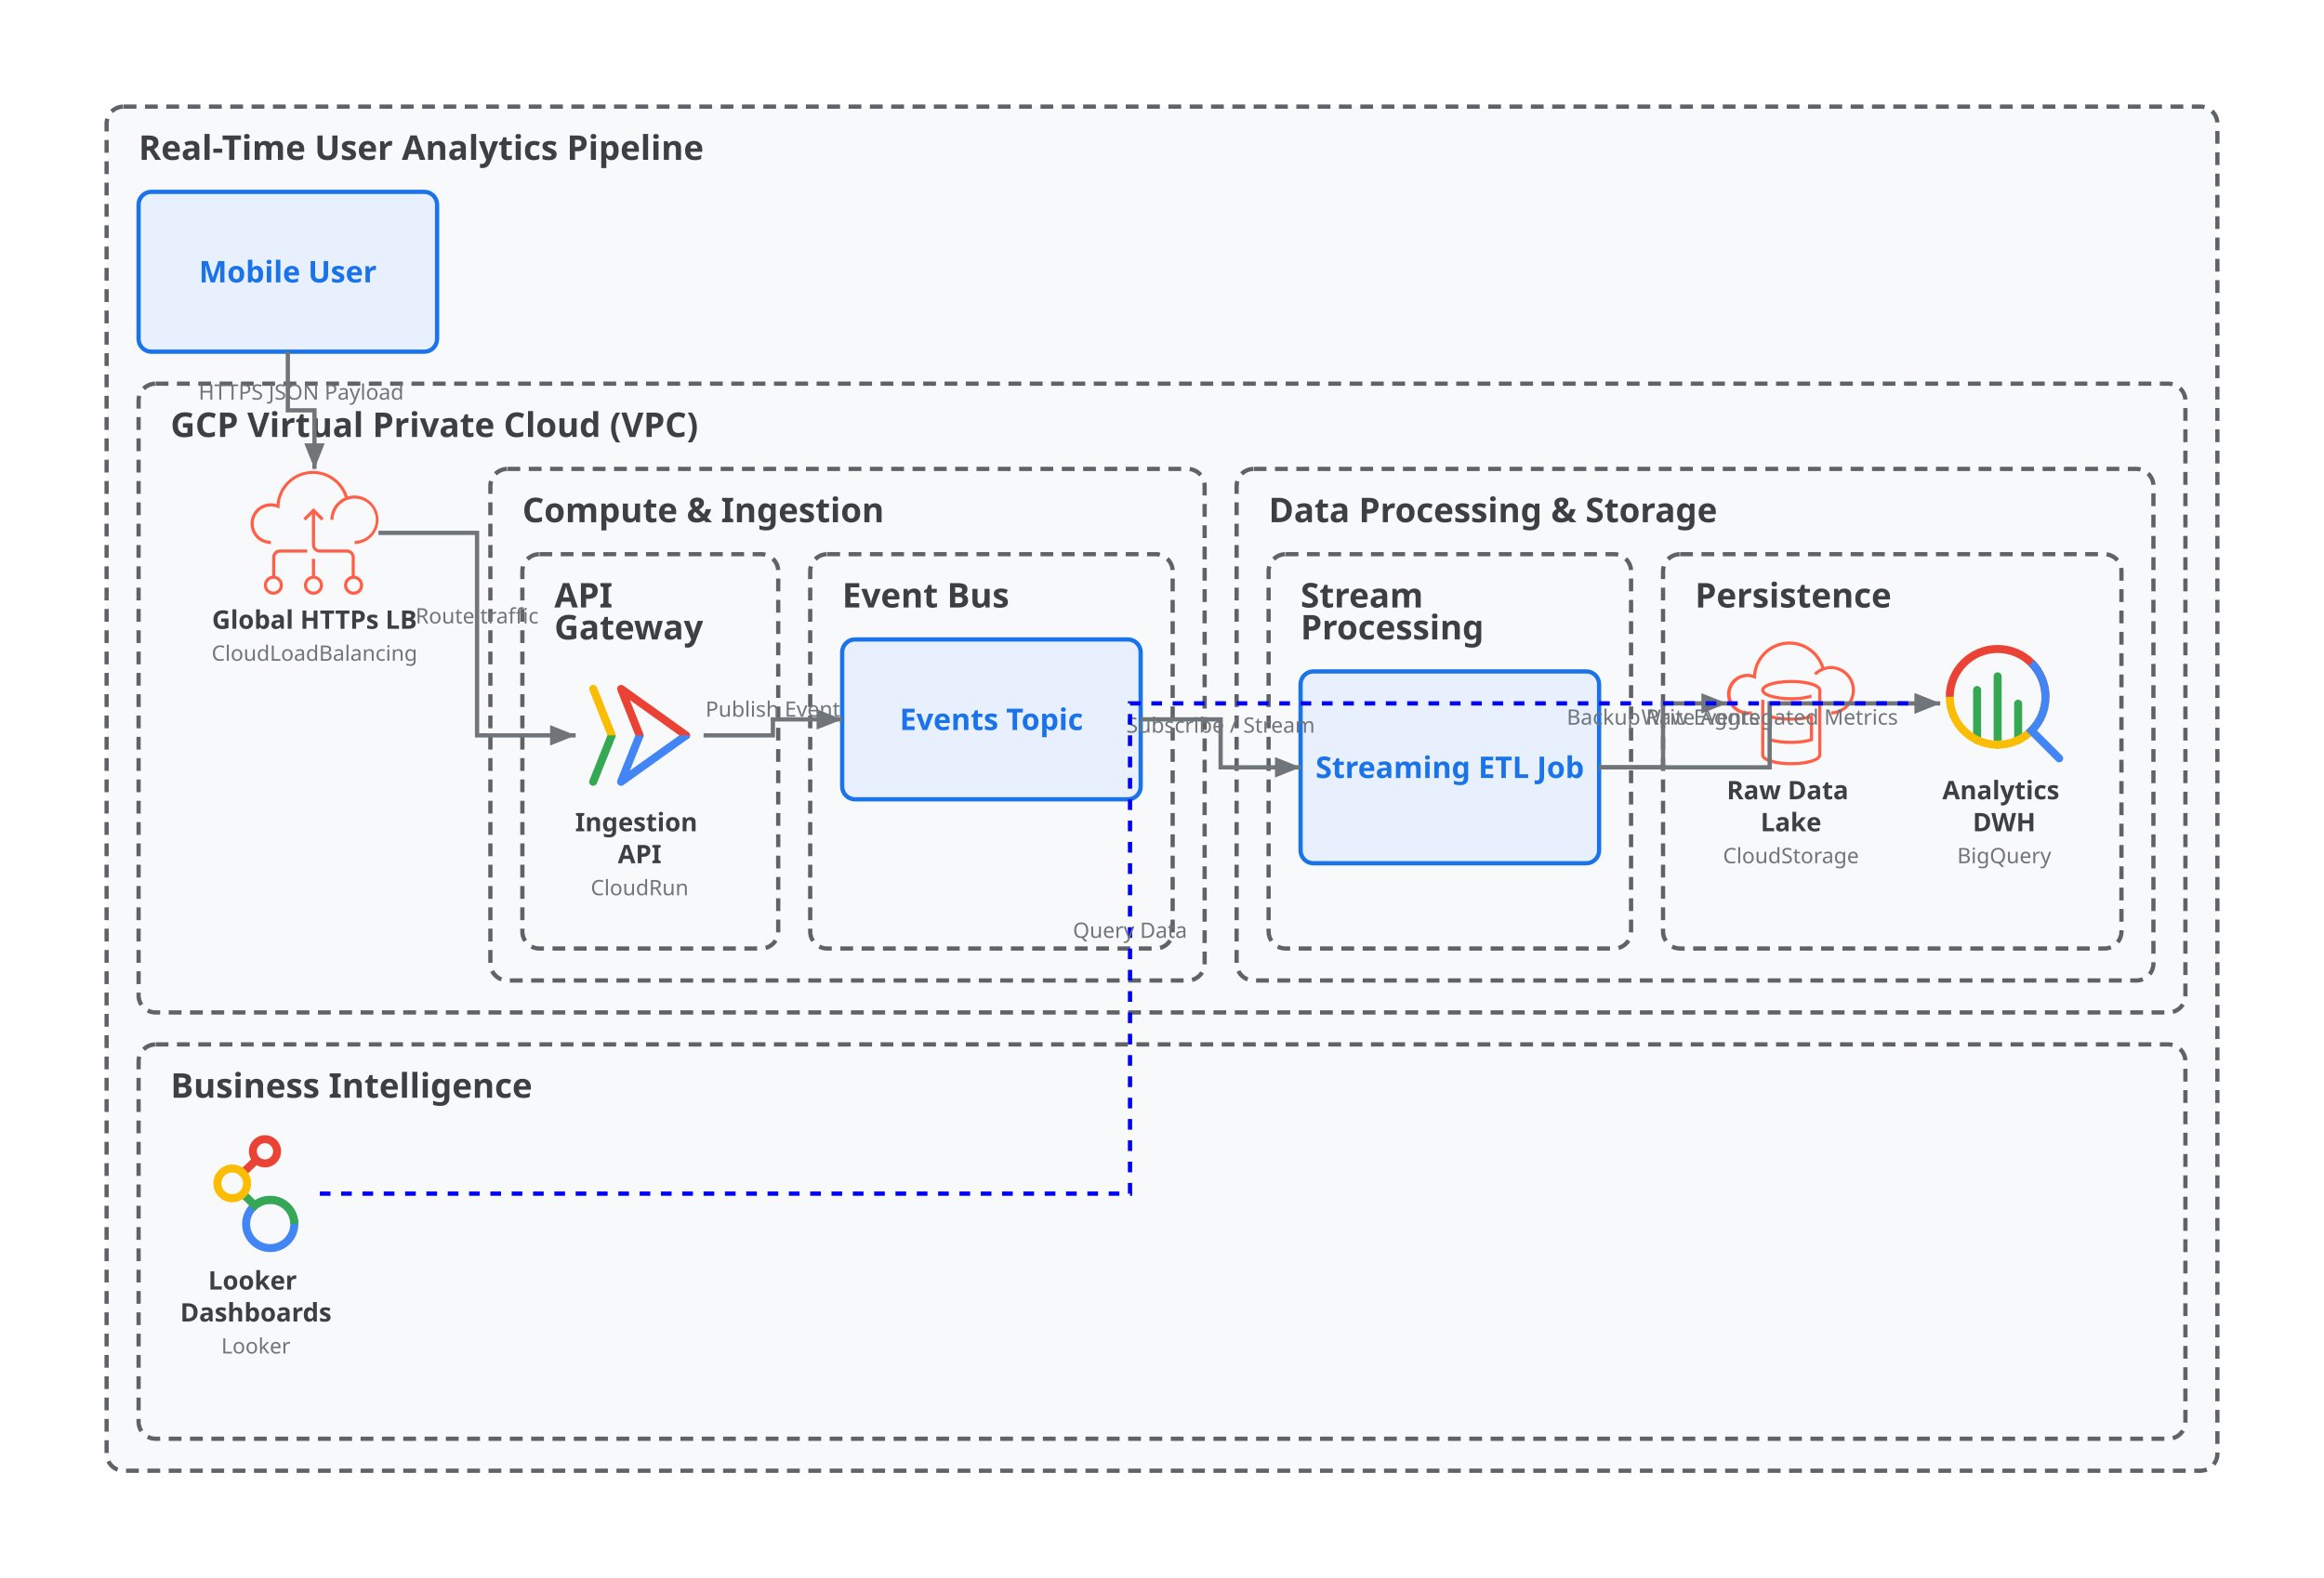
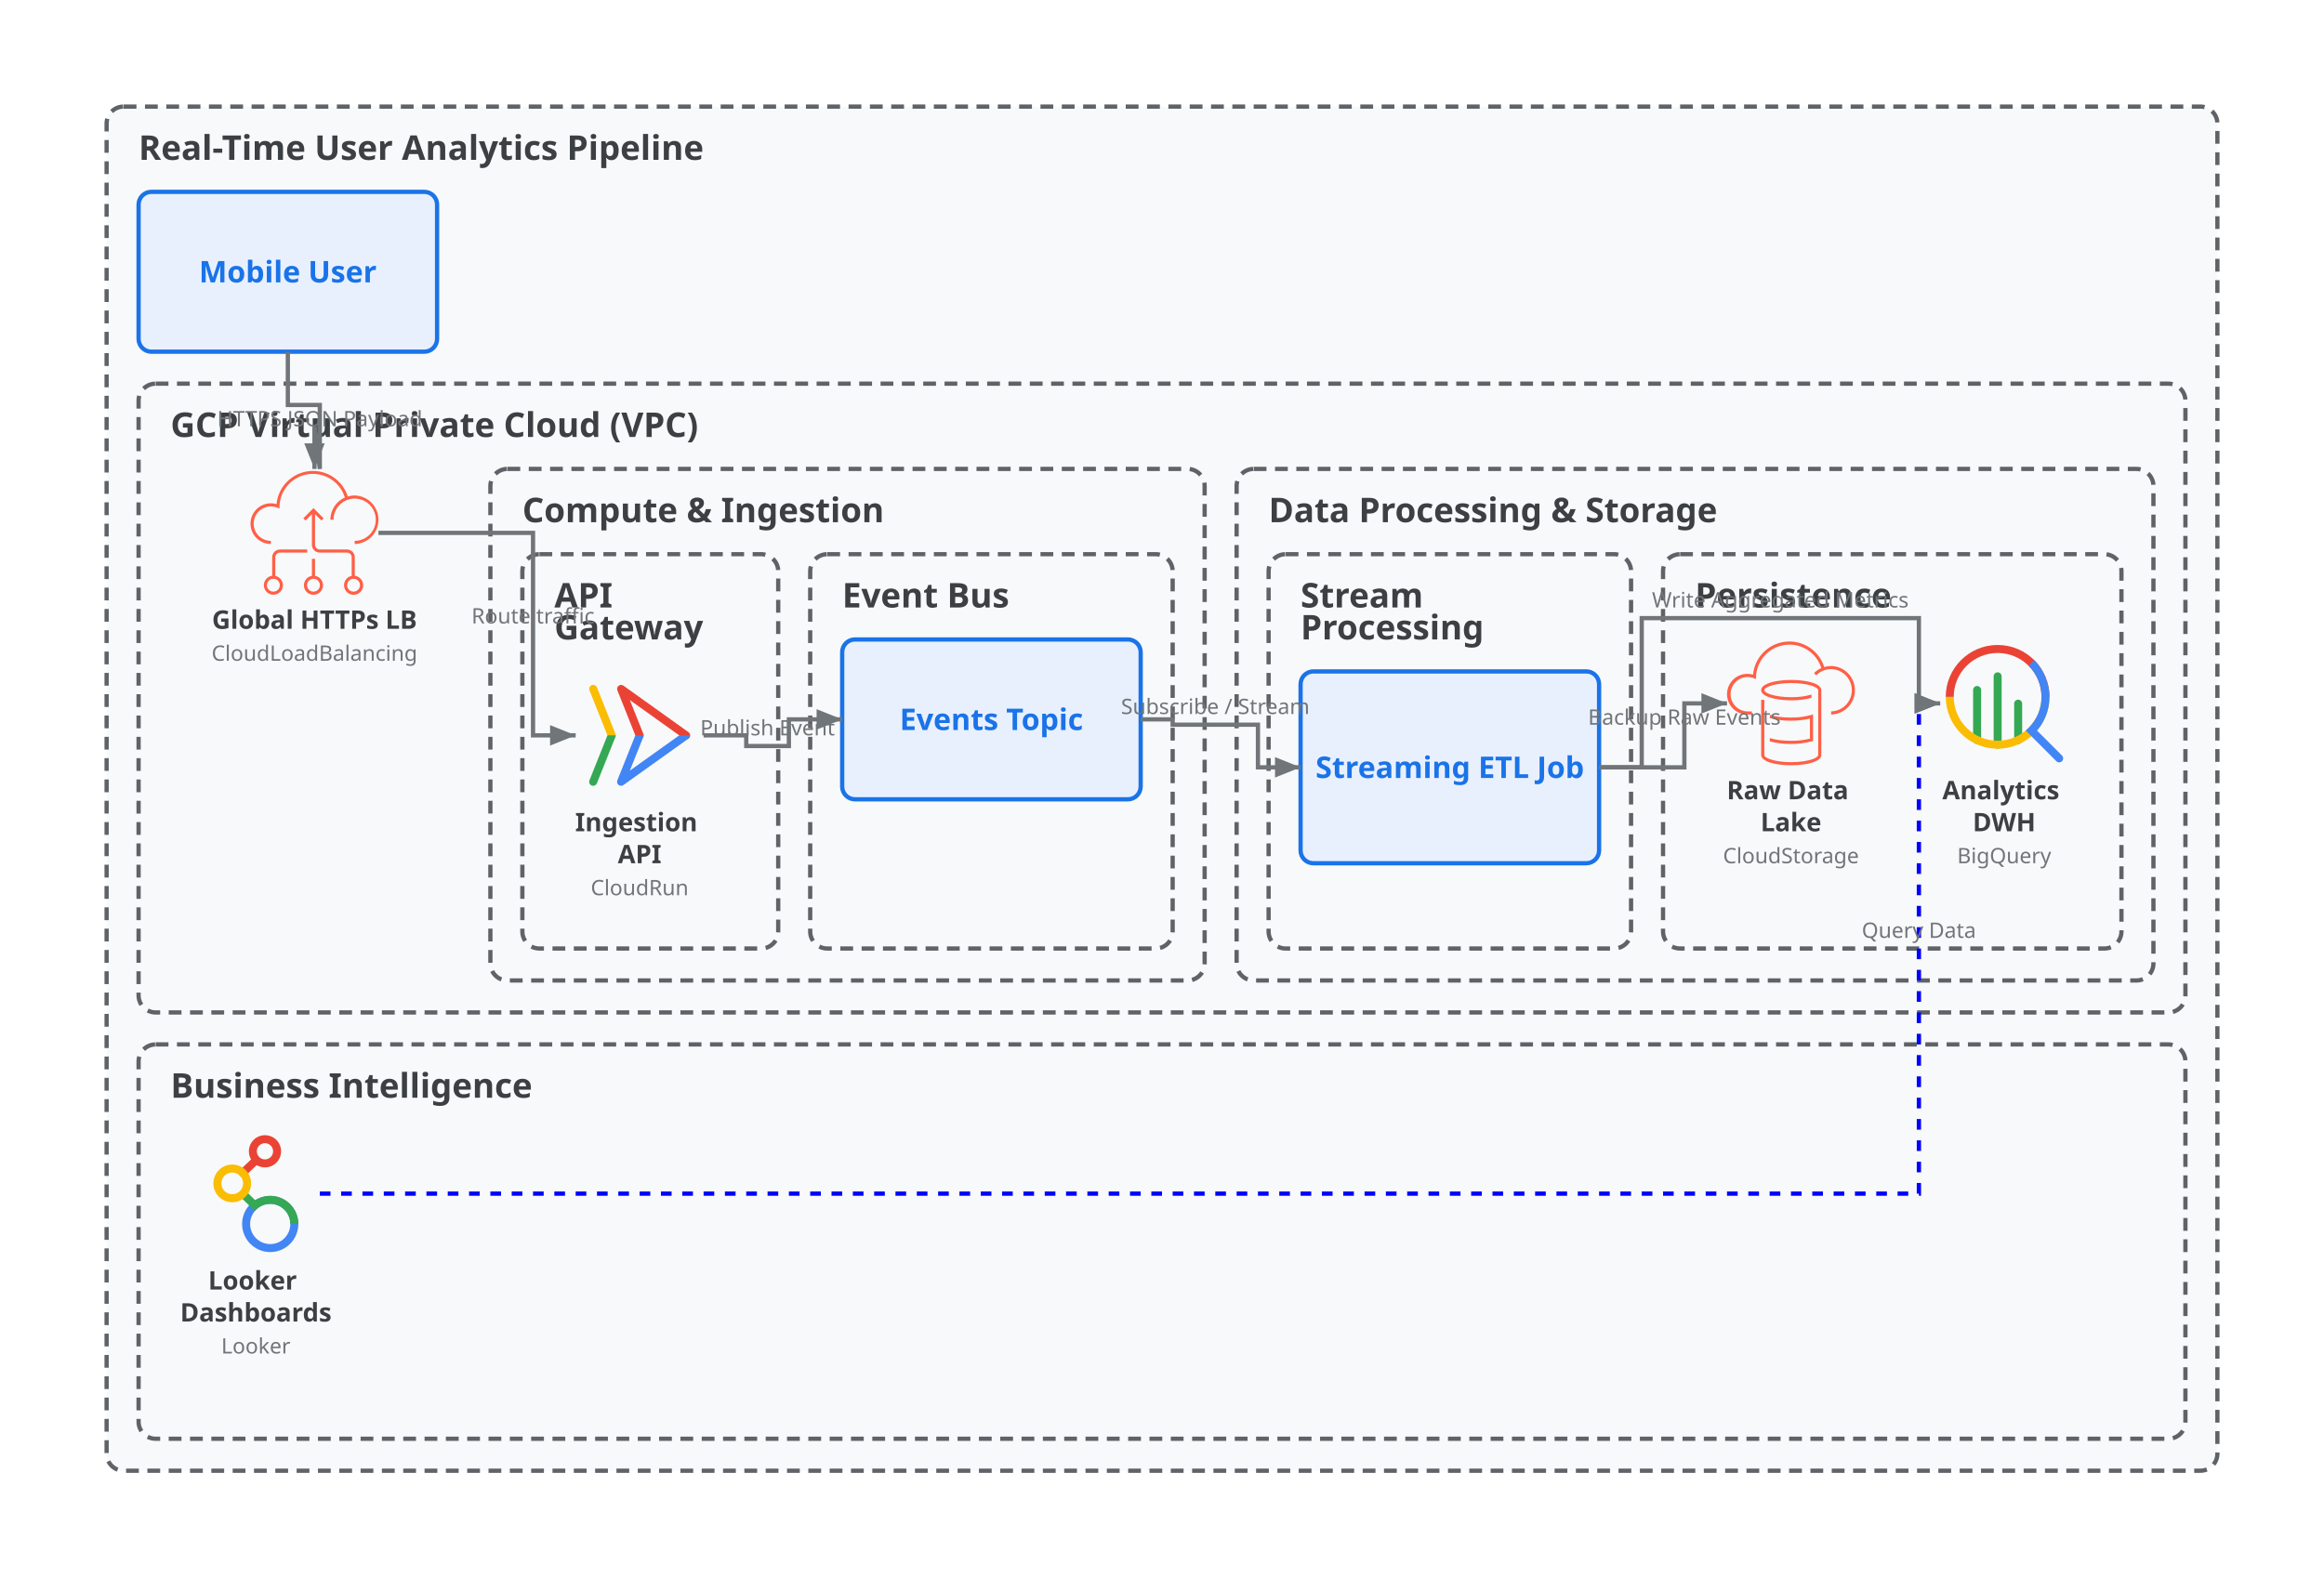
<svg xmlns="http://www.w3.org/2000/svg" width="1090.0" height="740">
  <defs>
    <marker id="arrow" viewBox="0 0 10 10" refX="10" refY="5" markerWidth="6" markerHeight="6" orient="auto-start-reverse">
      <path d="M 0 1 L 10 5 L 0 9 z" fill="#70757A" />
    </marker>
  </defs>
  <rect x="50" y="50" width="990.0" height="640" fill="#F8F9FA" stroke="#5F6368" stroke-width="2" stroke-dasharray="6,4" rx="8" />
  <text x="65" y="75" font-family="sans-serif" font-size="16" fill="#3C4043" font-weight="bold" text-anchor="start">
    <tspan x="65" dy="0">Real-Time User Analytics Pipeline</tspan>
  </text>
  <rect x="65" y="90" width="140" height="75" fill="#E8F0FE" stroke="#1A73E8" stroke-width="2" rx="6" />
  <text x="135.0" y="132.5" font-family="sans-serif" font-size="14" fill="#1A73E8" font-weight="bold" text-anchor="middle">
    <tspan x="135.0" dy="0">Mobile User</tspan>
  </text>
  <rect x="65" y="180" width="960.0" height="295" fill="#F8F9FA" stroke="#5F6368" stroke-width="2" stroke-dasharray="6,4" rx="8" />
  <text x="80" y="205" font-family="sans-serif" font-size="16" fill="#3C4043" font-weight="bold" text-anchor="start">
    <tspan x="80" dy="0">GCP Virtual Private Cloud (VPC)</tspan>
  </text>
  <svg x="117.5" y="220" width="60" height="60" viewBox="13.23 15.453 122.997 119.123">
    <path fill="#FF5F46" d="M113.39 39C111.14 39.011 108.903 39.348 106.75 40C104.306 32.265 99.261 25.614 92.471 21.176C85.68 16.738 77.563 14.787 69.498 15.654C61.432 16.521 53.915 20.152 48.223 25.931C42.531 31.711 39.014 39.282 38.27 47.36C35.577 46.576 32.747 46.38 29.972 46.785C27.197 47.191 24.541 48.188 22.185 49.709C19.829 51.23 17.827 53.24 16.315 55.603C14.804 57.965 13.818 60.625 13.424 63.402C13.03 66.179 13.238 69.008 14.033 71.698C14.828 74.387 16.192 76.875 18.032 78.991C19.873 81.108 22.146 82.804 24.699 83.965C27.253 85.126 30.025 85.724 32.83 85.72V82.72C30.42 82.722 28.038 82.198 25.851 81.185C23.664 80.172 21.724 78.694 20.167 76.855C18.61 75.015 17.473 72.857 16.836 70.533C16.198 68.209 16.075 65.773 16.476 63.396C16.877 61.02 17.791 58.759 19.155 56.772C20.519 54.785 22.3 53.119 24.374 51.891C26.448 50.663 28.765 49.903 31.163 49.663C33.562 49.422 35.984 49.708 38.26 50.5L39.1 50.82L41.1 51.62V49.16C41.393 41.575 44.363 34.338 49.482 28.733C54.601 23.128 61.54 19.516 69.068 18.538C76.596 17.561 84.227 19.28 90.608 23.391C96.99 27.503 101.709 33.741 103.93 41C99.795 42.842 96.28 45.84 93.809 49.633C91.337 53.427 90.015 57.853 90 62.38H93C92.998 58.355 94.19 54.42 96.424 51.072C98.659 47.725 101.835 45.115 105.553 43.573C109.271 42.031 113.362 41.626 117.31 42.409C121.258 43.192 124.885 45.129 127.733 47.973C130.58 50.818 132.52 54.443 133.307 58.39C134.094 62.337 133.693 66.429 132.155 70.148C130.616 73.868 128.01 77.047 124.664 79.285C121.319 81.523 117.385 82.718 113.36 82.72V85.72C119.468 85.594 125.283 83.079 129.558 78.714C133.833 74.35 136.227 68.484 136.227 62.375C136.227 56.266 133.833 50.4 129.558 46.036C125.283 41.672 119.468 39.156 113.36 39.03L113.39 39Z" />
    <path fill="#FF5F46" d="M37.05 116.36V98.49C37.05 97.296 37.524 96.152 38.368 95.308C39.212 94.464 40.356 93.99 41.55 93.99H67.75V91H41.55C39.562 91.003 37.656 91.794 36.25 93.2C34.844 94.606 34.053 96.512 34.05 98.5V116.26C31.77 116.553 29.683 117.693 28.205 119.454C26.726 121.214 25.963 123.467 26.068 125.763C26.173 128.06 27.138 130.233 28.771 131.851C30.404 133.47 32.586 134.415 34.883 134.499C37.181 134.583 39.426 133.8 41.173 132.306C42.92 130.812 44.041 128.715 44.314 126.432C44.587 124.149 43.991 121.847 42.646 119.983C41.3 118.119 39.303 116.83 37.05 116.37V116.36ZM35.19 131.54C33.965 131.54 32.768 131.177 31.75 130.496C30.732 129.815 29.938 128.848 29.47 127.716C29.002 126.585 28.88 125.34 29.12 124.139C29.359 122.938 29.95 121.835 30.817 120.969C31.683 120.104 32.787 119.515 33.989 119.278C35.19 119.04 36.435 119.164 37.566 119.634C38.697 120.104 39.663 120.899 40.342 121.918C41.021 122.938 41.382 124.135 41.38 125.36C41.38 126.172 41.22 126.977 40.909 127.727C40.597 128.478 40.141 129.159 39.566 129.733C38.991 130.307 38.309 130.762 37.558 131.072C36.807 131.382 36.002 131.541 35.19 131.54Z" />
    <path fill="#FF5F46" d="M75.25 116.31V100H72.25V116.33C69.977 116.707 67.928 117.924 66.511 119.742C65.094 121.559 64.412 123.842 64.601 126.139C64.79 128.436 65.835 130.577 67.531 132.139C69.225 133.7 71.445 134.567 73.75 134.567C76.054 134.567 78.275 133.7 79.969 132.139C81.664 130.577 82.71 128.436 82.899 126.139C83.088 123.842 82.406 121.559 80.989 119.742C79.572 117.924 77.523 116.707 75.25 116.33V116.31ZM73.75 131.54C72.525 131.542 71.327 131.18 70.307 130.501C69.288 129.822 68.493 128.855 68.023 127.723C67.553 126.592 67.43 125.347 67.668 124.145C67.907 122.943 68.497 121.839 69.363 120.973C70.229 120.107 71.333 119.517 72.535 119.278C73.737 119.04 74.982 119.163 76.113 119.633C77.245 120.103 78.212 120.898 78.891 121.917C79.57 122.937 79.932 124.135 79.93 125.36C79.927 126.998 79.275 128.569 78.117 129.727C76.959 130.885 75.388 131.537 73.75 131.54Z" />
    <path fill="#FF5F46" d="M113.46 116.25V98.49C113.452 96.511 112.665 94.615 111.268 93.213C109.872 91.811 107.979 91.016 106 91H79.75C78.557 90.997 77.414 90.522 76.571 89.679C75.728 88.836 75.253 87.693 75.25 86.5V57L81.4 63.16L83.52 61L73.75 51.23L64 61L66.12 63.13L72.25 57V86.49C72.25 88.479 73.04 90.387 74.447 91.793C75.853 93.2 77.761 93.99 79.75 93.99H106C107.193 93.993 108.336 94.468 109.179 95.311C110.022 96.154 110.497 97.297 110.5 98.49V116.36C108.237 116.82 106.229 118.115 104.876 119.986C103.523 121.858 102.924 124.171 103.197 126.464C103.47 128.758 104.596 130.864 106.351 132.366C108.106 133.867 110.362 134.654 112.67 134.569C114.978 134.485 117.17 133.535 118.81 131.909C120.45 130.283 121.419 128.099 121.523 125.792C121.628 123.485 120.861 121.223 119.374 119.455C117.888 117.687 115.791 116.543 113.5 116.25H113.46ZM112.31 131.54C111.085 131.542 109.887 131.18 108.867 130.501C107.848 129.822 107.053 128.855 106.583 127.723C106.113 126.592 105.99 125.347 106.228 124.145C106.467 122.943 107.057 121.839 107.923 120.973C108.789 120.107 109.893 119.517 111.095 119.278C112.297 119.04 113.542 119.163 114.673 119.633C115.805 120.103 116.772 120.898 117.451 121.917C118.13 122.937 118.492 124.135 118.49 125.36C118.487 126.998 117.835 128.569 116.677 129.727C115.519 130.885 113.948 131.537 112.31 131.54Z" />
  </svg>
  <text x="147.5" y="295" font-family="sans-serif" font-size="12" fill="#3C4043" font-weight="bold" text-anchor="middle">
    <tspan x="147.5" dy="0">Global HTTPs LB</tspan>
  </text>
  <text x="147.5" y="310" font-family="sans-serif" font-size="10" fill="#70757A" font-weight="normal" text-anchor="middle">
    <tspan x="147.5">CloudLoadBalancing</tspan>
  </text>
  <rect x="230.0" y="220" width="335" height="240" fill="#F8F9FA" stroke="#5F6368" stroke-width="2" stroke-dasharray="6,4" rx="8" />
  <text x="245.0" y="245" font-family="sans-serif" font-size="16" fill="#3C4043" font-weight="bold" text-anchor="start">
    <tspan x="245.0" dy="0">Compute &amp; Ingestion</tspan>
  </text>
  <rect x="245.0" y="260" width="120" height="185" fill="#F8F9FA" stroke="#5F6368" stroke-width="2" stroke-dasharray="6,4" rx="8" />
  <text x="260.0" y="285" font-family="sans-serif" font-size="16" fill="#3C4043" font-weight="bold" text-anchor="start">
    <tspan x="260.0" dy="0">API</tspan>
    <tspan x="260.0" dy="15.0">Gateway</tspan>
  </text>
  <svg x="270.0" y="315" width="60" height="60" viewBox="0 0 512 512">
    <defs>
      <style>
      .st0 {
        fill: none;
      }

      .st1 {
        fill: #4285f4;
      }

      .st2 {
        fill: #34a853;
      }

      .st3 {
        fill: #fbbc04;
      }

      .st4 {
        fill: #ea4335;
      }
    </style>
    </defs>
    <g id="bounding_box">
      <rect class="st0" width="512" height="512" />
    </g>
    <g id="art">
      <path class="st3" d="M144.4,272c-6.4,0-12.4-3.8-14.9-10.1L55.4,75.9c-3.3-8.2.7-17.5,8.9-20.8,8.2-3.3,17.5.7,20.8,8.9l74.2,186c3.3,8.2-.7,17.5-8.9,20.8-1.9.8-3.9,1.1-5.9,1.1h-.1Z" />
      <g id="b">
        <path class="st4" d="M256,272c-6.4,0-12.4-3.8-14.9-10.1l-74.1-186c-2.6-6.6-.6-14.1,5-18.5s13.4-4.5,19.2-.4l260.1,186c7.2,5.1,8.9,15.1,3.7,22.3s-15.1,8.9-22.3,3.7L216.9,114.7l54,135.3c3.3,8.2-.7,17.5-8.9,20.8-1.9.8-4,1.1-5.9,1.1h-.1Z" />
      </g>
      <path class="st2" d="M127.2,256l-72,180c-3.3,8.2.7,17.5,8.9,20.8,3.1,1.2,4,1.1,5.9,1.1,6.3,0,12.4-3.8,14.9-10.1l74.4-186c.8-2,1.1-4,1.1-5.9h-33.2Z" />
      <path class="st1" d="M414.5,256l-197.7,141.2,54.1-135.3c.8-2,1.1-4,1.1-5.9h-33.2l-72,180c-2.6,6.6-.6,14.1,5,18.5,2.9,2.3,6.4,3.4,9.9,3.4s6.5-1,9.3-3l260.4-186c4.4-3.1,6.7-8,6.7-13h-43.6Z" />
    </g>
  </svg>
  <text x="300.0" y="390" font-family="sans-serif" font-size="12" fill="#3C4043" font-weight="bold" text-anchor="middle">
    <tspan x="300.0" dy="0">Ingestion</tspan>
    <tspan x="300.0" dy="15.0">API</tspan>
  </text>
  <text x="300.0" y="420" font-family="sans-serif" font-size="10" fill="#70757A" font-weight="normal" text-anchor="middle">
    <tspan x="300.0">CloudRun</tspan>
  </text>
  <rect x="380.0" y="260" width="170" height="185" fill="#F8F9FA" stroke="#5F6368" stroke-width="2" stroke-dasharray="6,4" rx="8" />
  <text x="395.0" y="285" font-family="sans-serif" font-size="16" fill="#3C4043" font-weight="bold" text-anchor="start">
    <tspan x="395.0" dy="0">Event Bus</tspan>
  </text>
  <rect x="395.0" y="300" width="140" height="75" fill="#E8F0FE" stroke="#1A73E8" stroke-width="2" rx="6" />
  <text x="465.0" y="342.5" font-family="sans-serif" font-size="14" fill="#1A73E8" font-weight="bold" text-anchor="middle">
    <tspan x="465.0" dy="0">Events Topic</tspan>
  </text>
  <rect x="580.0" y="220" width="430.0" height="240" fill="#F8F9FA" stroke="#5F6368" stroke-width="2" stroke-dasharray="6,4" rx="8" />
  <text x="595.0" y="245" font-family="sans-serif" font-size="16" fill="#3C4043" font-weight="bold" text-anchor="start">
    <tspan x="595.0" dy="0">Data Processing &amp; Storage</tspan>
  </text>
  <rect x="595.0" y="260" width="170" height="185" fill="#F8F9FA" stroke="#5F6368" stroke-width="2" stroke-dasharray="6,4" rx="8" />
  <text x="610.0" y="285" font-family="sans-serif" font-size="16" fill="#3C4043" font-weight="bold" text-anchor="start">
    <tspan x="610.0" dy="0">Stream</tspan>
    <tspan x="610.0" dy="15.0">Processing</tspan>
  </text>
  <rect x="610.0" y="315" width="140" height="90" fill="#E8F0FE" stroke="#1A73E8" stroke-width="2" rx="6" />
  <text x="680.0" y="365.0" font-family="sans-serif" font-size="14" fill="#1A73E8" font-weight="bold" text-anchor="middle">
    <tspan x="680.0" dy="0">Streaming ETL Job</tspan>
  </text>
  <rect x="780.0" y="260" width="215.0" height="185" fill="#F8F9FA" stroke="#5F6368" stroke-width="2" stroke-dasharray="6,4" rx="8" />
  <text x="795.0" y="285" font-family="sans-serif" font-size="16" fill="#3C4043" font-weight="bold" text-anchor="start">
    <tspan x="795.0" dy="0">Persistence</tspan>
  </text>
  <svg x="810.0" y="300" width="60" height="60" viewBox="13.23 15.453 123.027 119.087">
    <path fill="#FF5F46" d="M113.39 39C111.14 39.011 108.903 39.348 106.75 40C104.306 32.265 99.261 25.614 92.471 21.176C85.68 16.738 77.563 14.787 69.498 15.654C61.432 16.521 53.915 20.152 48.223 25.931C42.531 31.711 39.014 39.282 38.27 47.36C35.577 46.576 32.747 46.38 29.972 46.785C27.197 47.191 24.541 48.188 22.185 49.709C19.829 51.23 17.827 53.24 16.315 55.603C14.804 57.965 13.818 60.625 13.424 63.402C13.03 66.179 13.238 69.008 14.033 71.698C14.828 74.387 16.192 76.875 18.032 78.991C19.873 81.108 22.146 82.804 24.699 83.965C27.253 85.126 30.025 85.724 32.83 85.72H37.1V82.72H32.83C28.507 82.614 24.397 80.822 21.377 77.727C18.357 74.632 16.667 70.479 16.667 66.155C16.667 61.831 18.357 57.678 21.377 54.583C24.397 51.488 28.507 49.696 32.83 49.59C34.675 49.586 36.508 49.893 38.25 50.5L39.09 50.81L41.15 51.63V49.42C41.145 49.33 41.145 49.24 41.15 49.15C41.491 41.6 44.482 34.411 49.597 28.848C54.712 23.284 61.625 19.701 69.12 18.728C76.615 17.755 84.213 19.454 90.579 23.527C96.945 27.601 101.672 33.787 103.93 41C101.304 42.173 98.915 43.817 96.88 45.85L99 48C100.88 46.095 103.121 44.584 105.592 43.553C108.062 42.523 110.713 41.995 113.39 42C118.708 42.118 123.768 44.313 127.487 48.116C131.206 51.918 133.289 57.026 133.289 62.345C133.289 67.664 131.206 72.772 127.487 76.574C123.768 80.377 118.708 82.572 113.39 82.69V85.69C119.498 85.564 125.313 83.049 129.588 78.684C133.863 74.32 136.257 68.454 136.257 62.345C136.257 56.236 133.863 50.37 129.588 46.006C125.313 41.642 119.498 39.126 113.39 39Z" />
    <path fill="#FF5F46" d="M46.09 71.58V124.72C46.09 131.16 60.63 134.54 75 134.54C84.09 134.54 92.4 133.23 97.81 130.96C101.81 129.27 103.91 127.17 103.91 124.72V62.23C103.91 55.79 89.37 52.42 75 52.42C65.91 52.42 57.6 53.72 52.19 55.99C48.19 57.68 46.09 59.78 46.09 62.23C46.09 63.81 47.02 66.11 51.43 68.15C51.68 68.27 51.94 68.38 52.19 68.48C52.84 68.76 53.59 69.04 54.4 69.3C59.74 71.05 67.25 72.05 75 72.05C81.569 72.148 88.121 71.341 94.47 69.65V66.51C88.138 68.3 81.579 69.156 75 69.05C67.55 69.05 60.38 68.05 55.34 66.45C54.6 66.21 53.94 65.96 53.34 65.71L52.71 65.43C50.45 64.43 49.1 63.19 49.1 62.23C49.1 61.27 50.22 60.07 53.36 58.75C58.36 56.66 66.43 55.42 75.01 55.42C90.83 55.42 100.92 59.42 100.92 62.23V124.72C100.92 125.54 99.8 126.88 96.66 128.2C91.66 130.29 83.59 131.54 75.01 131.54C59.19 131.54 49.1 127.54 49.1 124.72V71.58H46.09Z" />
    <path fill="#FF5F46" d="M74.5 111C66.88 111 59.5 110 54.4 108.37V111.51C60.952 113.267 67.717 114.105 74.5 114C81.395 114.108 88.27 113.236 94.92 111.41L95.98 111.09V85.57L94.04 86.17C87.675 87.905 81.096 88.73 74.5 88.62C66.88 88.62 59.5 87.62 54.4 85.99V89.13C60.951 90.892 67.717 91.73 74.5 91.62C80.718 91.7 86.923 91.029 92.98 89.62V108.91C86.936 110.401 80.724 111.103 74.5 111Z" />
  </svg>
  <text x="840.0" y="375" font-family="sans-serif" font-size="12" fill="#3C4043" font-weight="bold" text-anchor="middle">
    <tspan x="840.0" dy="0">Raw Data</tspan>
    <tspan x="840.0" dy="15.0">Lake</tspan>
  </text>
  <text x="840.0" y="405" font-family="sans-serif" font-size="10" fill="#70757A" font-weight="normal" text-anchor="middle">
    <tspan x="840.0">CloudStorage</tspan>
  </text>
  <svg x="910.0" y="300" width="60" height="60" viewBox="0 0 512 512">
    <defs>
      <style>
      .st0 {
        fill: none;
      }

      .st1 {
        fill: #4285f4;
      }

      .st2 {
        fill: #34a853;
      }

      .st3 {
        fill: #fbbc04;
      }

      .st4 {
        fill: #ea4335;
      }
    </style>
    </defs>
    <g id="bounding_box">
      <rect class="st0" width="512" height="512" />
    </g>
    <g id="art">
      <path class="st2" d="M311.9,418.9c-8.8,0-16-7.2-16-16v-145.8c0-8.8,7.2-16,16-16s16,7.2,16,16v145.8c0,8.8-7.2,16-16,16h0Z" />
      <path class="st2" d="M147.6,418.9c-8.8,0-16-7.2-16-16v-200.5c0-8.8,7.2-16,16-16s16,7.2,16,16v200.5c0,8.8-7.2,16-16,16Z" />
      <path class="st2" d="M229.8,437.4c-8.8,0-16-7.2-16-16V147.6c0-8.8,7.2-16,16-16s16,7.2,16,16v273.7c0,8.8-7.2,16-16,16h0Z" />
      <path class="st3" d="M229.8,437.4c-114.5,0-207.6-93.1-207.6-207.6h32c0,96.8,78.8,175.6,175.6,175.6s175.6-78.8,175.6-175.6h32c0,114.5-93.1,207.6-207.6,207.6h0Z" />
      <path class="st4" d="M437.4,229.8h-32c0-96.8-78.8-175.6-175.6-175.6S54.1,132.9,54.1,229.8H22.1c0-114.5,93.2-207.7,207.7-207.7s207.6,93.1,207.6,207.6h0Z" />
      <path class="st1" d="M487.4,464.8l-100-100c32.3-37.6,49.9-85,49.9-135.1s-21.6-107.6-60.8-146.8l-22.6,22.6c33.2,33.2,51.4,77.3,51.4,124.2s-18.3,90.9-51.5,124.1h0c-5,5-7.5,7-11.8,10.8l122.8,122.8c3.1,3.1,7.2,4.7,11.3,4.7h0c4.1,0,8.2-1.6,11.3-4.7,6.2-6.2,6.2-16.4,0-22.6h0Z" />
    </g>
  </svg>
  <text x="940.0" y="375" font-family="sans-serif" font-size="12" fill="#3C4043" font-weight="bold" text-anchor="middle">
    <tspan x="940.0" dy="0">Analytics</tspan>
    <tspan x="940.0" dy="15.0">DWH</tspan>
  </text>
  <text x="940.0" y="405" font-family="sans-serif" font-size="10" fill="#70757A" font-weight="normal" text-anchor="middle">
    <tspan x="940.0">BigQuery</tspan>
  </text>
  <rect x="65" y="490" width="960.0" height="185" fill="#F8F9FA" stroke="#5F6368" stroke-width="2" stroke-dasharray="6,4" rx="8" />
  <text x="80" y="515" font-family="sans-serif" font-size="16" fill="#3C4043" font-weight="bold" text-anchor="start">
    <tspan x="80" dy="0">Business Intelligence</tspan>
  </text>
  <svg x="90.0" y="530" width="60" height="60" viewBox="0 0 512 512">
    <defs>
      <style>
      .st0 {
        fill: none;
      }

      .st1 {
        fill: #4285f4;
      }

      .st2 {
        fill: #34a853;
      }

      .st3 {
        fill: #fbbc04;
      }

      .st4 {
        fill: #ea4335;
      }
    </style>
    </defs>
    <g id="bounding_box">
      <rect class="st0" width="512" height="512" />
    </g>
    <g id="art">
      <path class="st1" d="M313.5,297c44.4,0,80.5,36.1,80.5,80.5s-36.1,80.5-80.5,80.5-80.5-36.1-80.5-80.5,36.1-80.5,80.5-80.5M313.5,265c-62.1,0-112.5,50.4-112.5,112.5s50.4,112.5,112.5,112.5,112.5-50.4,112.5-112.5-50.4-112.5-112.5-112.5h0Z" />
      <path class="st4" d="M338.1,40.9c-25.1-25.1-66.1-25.1-91.2,0-21.2,21.2-24.5,53.5-10.1,78.2l-44.3,42.3c-6.4,6.1-6.6,16.2-.5,22.6,3.1,3.3,7.4,5,11.6,5s7.9-1.5,11-4.4l44.7-42.7c10.2,6.1,21.7,9.1,33.2,9.1,16.5,0,33-6.3,45.6-18.9,25.1-25.2,25.1-66.1,0-91.2h0ZM315.5,109.5c-12.7,12.7-33.3,12.7-46,0s-12.7-33.3,0-46c6.3-6.3,14.7-9.5,23-9.5s16.6,3.2,23,9.5c12.7,12.7,12.7,33.3,0,46h0Z" />
      <path class="st2" d="M313.5,265c-21.5,0-42.1,6-60.1,17.4h0s-38.6-37.9-38.6-37.9l-22.4,22.9,36.6,35.8,22.9,22.4h0c1.5-1.8,3-3.5,4.7-5.1,3.1-3.1,6.4-5.9,9.8-8.4h0c13.8-9.9,30-15.2,47.1-15.2,44.4,0,80.5,36.1,80.5,80.5h32c0-62-50.5-112.5-112.5-112.5h0Z" />
      <path class="st3" d="M161.5,290.5c-19.3,0-38.7-7.4-53.4-22.1-29.4-29.4-29.4-77.3,0-106.8,29.4-29.4,77.3-29.4,106.8,0,29.4,29.4,29.4,77.3,0,106.8h0c-14.7,14.7-34.1,22.1-53.4,22.1h0ZM161.5,171.5c-11.1,0-22.3,4.2-30.8,12.7-17,17-17,44.6,0,61.5,17,17,44.6,17,61.5,0,17-17,17-44.6,0-61.5-8.5-8.5-19.6-12.7-30.8-12.7h0Z" />
    </g>
  </svg>
  <text x="120.0" y="605" font-family="sans-serif" font-size="12" fill="#3C4043" font-weight="bold" text-anchor="middle">
    <tspan x="120.0" dy="0">Looker</tspan>
    <tspan x="120.0" dy="15.0">Dashboards</tspan>
  </text>
  <text x="120.0" y="635" font-family="sans-serif" font-size="10" fill="#70757A" font-weight="normal" text-anchor="middle">
    <tspan x="120.0">Looker</tspan>
  </text>
-   <path d="M 135.0 165 V 192.5 H 147.5 V 220" fill="none" stroke="#70757A" stroke-width="2" marker-end="url(#arrow)" />
-   <text x="141.25" y="187.5" font-family="sans-serif" font-size="10" fill="#70757A" text-anchor="middle">
+   <path d="M 135.0 165 L 135.0 190 L 150 190 L 150 220 L 147.5 200 L 147.5 220" fill="none" stroke="#70757A" stroke-width="2" marker-end="url(#arrow)" />
+   <text x="150.0" y="200.0" font-family="sans-serif" font-size="10" fill="#70757A" text-anchor="middle">
                            HTTPS JSON Payload
                        </text>
-   <path d="M 177.5 250.0 H 223.75 V 345.0 H 270.0" fill="none" stroke="#70757A" stroke-width="2" marker-end="url(#arrow)" />
-   <text x="223.75" y="292.5" font-family="sans-serif" font-size="10" fill="#70757A" text-anchor="middle">
+   <path d="M 177.5 250.0 L 250 250 L 250 345.0 L 270.0 345.0" fill="none" stroke="#70757A" stroke-width="2" marker-end="url(#arrow)" />
+   <text x="250.0" y="292.5" font-family="sans-serif" font-size="10" fill="#70757A" text-anchor="middle">
                            Route traffic
                        </text>
-   <path d="M 330.0 345.0 H 362.5 V 337.5 H 395.0" fill="none" stroke="#70757A" stroke-width="2" marker-end="url(#arrow)" />
-   <text x="362.5" y="336.25" font-family="sans-serif" font-size="10" fill="#70757A" text-anchor="middle">
+   <path d="M 330.0 345.0 L 350 345.0 L 350 350 L 370 350 L 370 337.5 L 395.0 337.5" fill="none" stroke="#70757A" stroke-width="2" marker-end="url(#arrow)" />
+   <text x="360.0" y="345.0" font-family="sans-serif" font-size="10" fill="#70757A" text-anchor="middle">
                            Publish Event
                        </text>
-   <path d="M 535.0 337.5 H 572.5 V 360.0 H 610.0" fill="none" stroke="#70757A" stroke-width="2" marker-end="url(#arrow)" />
-   <text x="572.5" y="343.75" font-family="sans-serif" font-size="10" fill="#70757A" text-anchor="middle">
+   <path d="M 535.0 337.5 L 550 337.5 L 550 340 L 590 340 L 590 360.0 L 610.0 360.0" fill="none" stroke="#70757A" stroke-width="2" marker-end="url(#arrow)" />
+   <text x="570.0" y="335.0" font-family="sans-serif" font-size="10" fill="#70757A" text-anchor="middle">
                            Subscribe / Stream
                        </text>
-   <path d="M 750.0 360.0 H 780.0 V 330.0 H 810.0" fill="none" stroke="#70757A" stroke-width="2" marker-end="url(#arrow)" />
-   <text x="780.0" y="340.0" font-family="sans-serif" font-size="10" fill="#70757A" text-anchor="middle">
+   <path d="M 750.0 360.0 L 790 360 L 790 330.0 L 810.0 330.0" fill="none" stroke="#70757A" stroke-width="2" marker-end="url(#arrow)" />
+   <text x="790.0" y="340.0" font-family="sans-serif" font-size="10" fill="#70757A" text-anchor="middle">
                            Backup Raw Events
                        </text>
-   <path d="M 750.0 360.0 H 830.0 V 330.0 H 910.0" fill="none" stroke="#70757A" stroke-width="2" marker-end="url(#arrow)" />
-   <text x="830.0" y="340.0" font-family="sans-serif" font-size="10" fill="#70757A" text-anchor="middle">
+   <path d="M 750.0 360.0 L 770 360.0 L 770 290 L 900 290 L 900 330 L 910.0 330.0" fill="none" stroke="#70757A" stroke-width="2" marker-end="url(#arrow)" />
+   <text x="835.0" y="285.0" font-family="sans-serif" font-size="10" fill="#70757A" text-anchor="middle">
                            Write Aggregated Metrics
                        </text>
-   <path d="M 150.0 560.0 H 530.0 V 330.0 H 910.0" fill="none" stroke="blue" stroke-width="2" marker-end="url(#arrow)" stroke-dasharray="5,5" />
-   <text x="530.0" y="440.0" font-family="sans-serif" font-size="10" fill="#70757A" text-anchor="middle">
+   <path d="M 150.0 560.0 L 900 560 L 900 330 L 910.0 330.0" fill="none" stroke="blue" stroke-width="2" marker-end="url(#arrow)" stroke-dasharray="5,5" />
+   <text x="900.0" y="440.0" font-family="sans-serif" font-size="10" fill="#70757A" text-anchor="middle">
                            Query Data
                        </text>
</svg>
